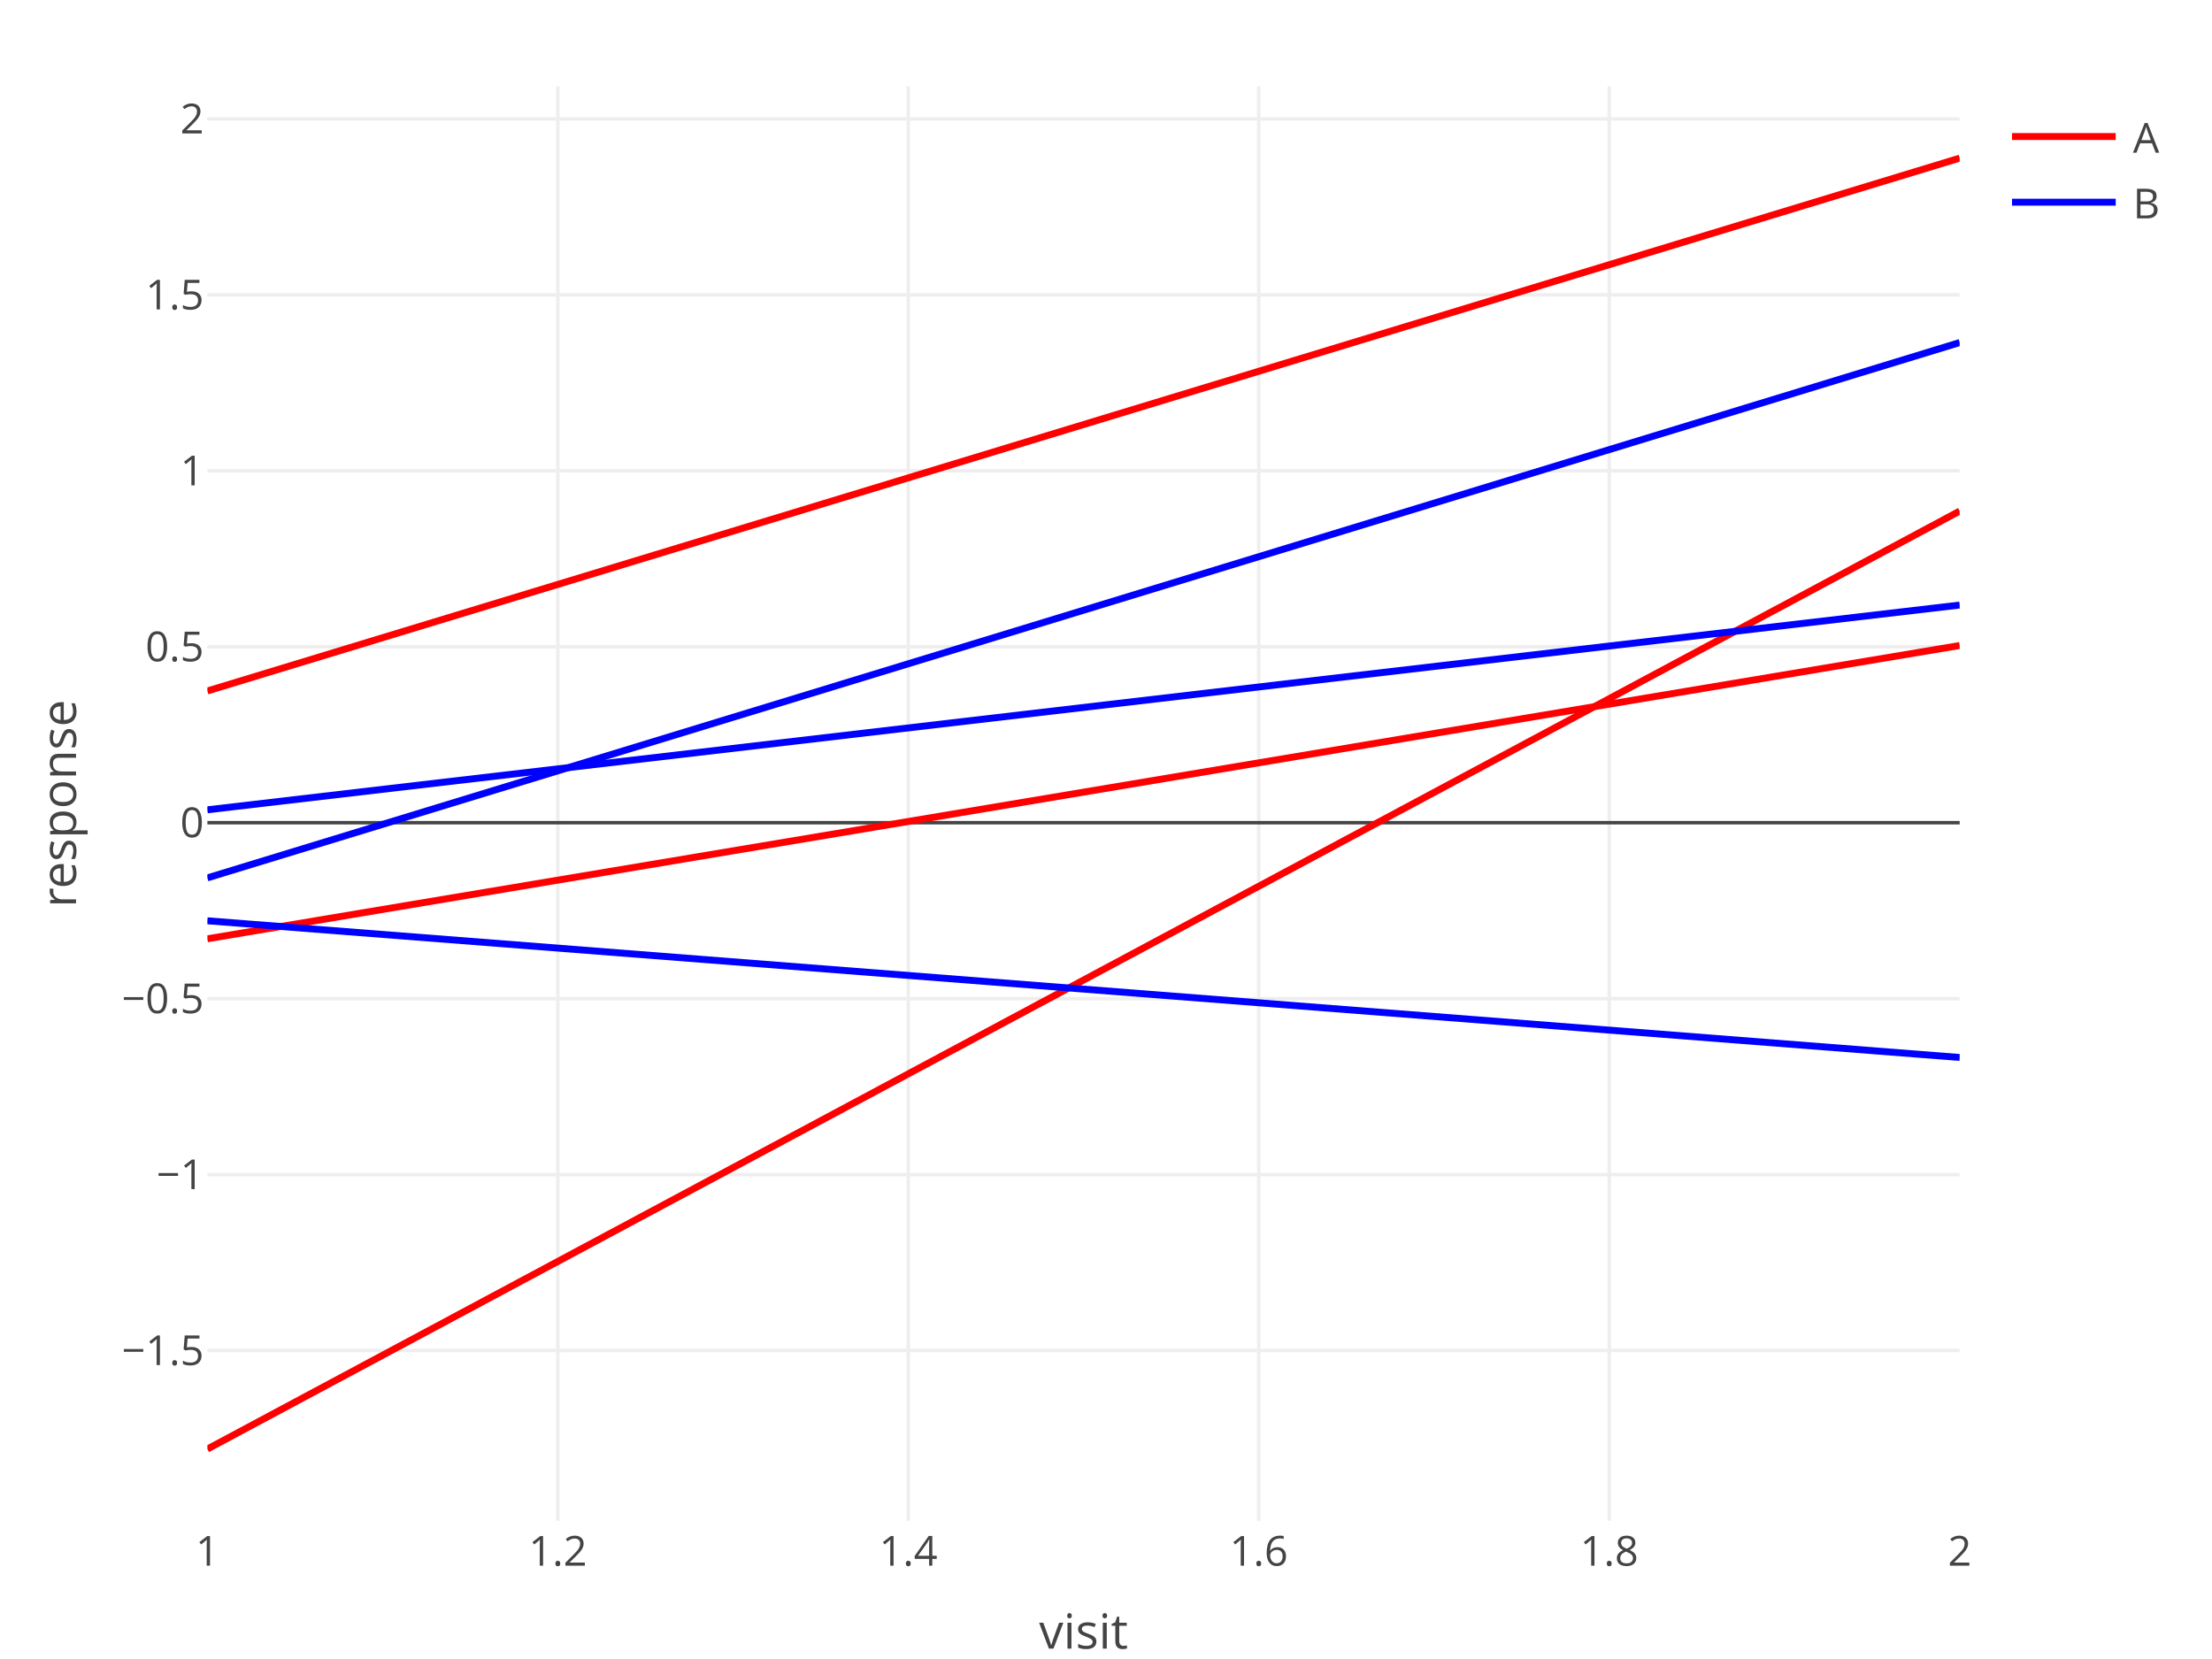
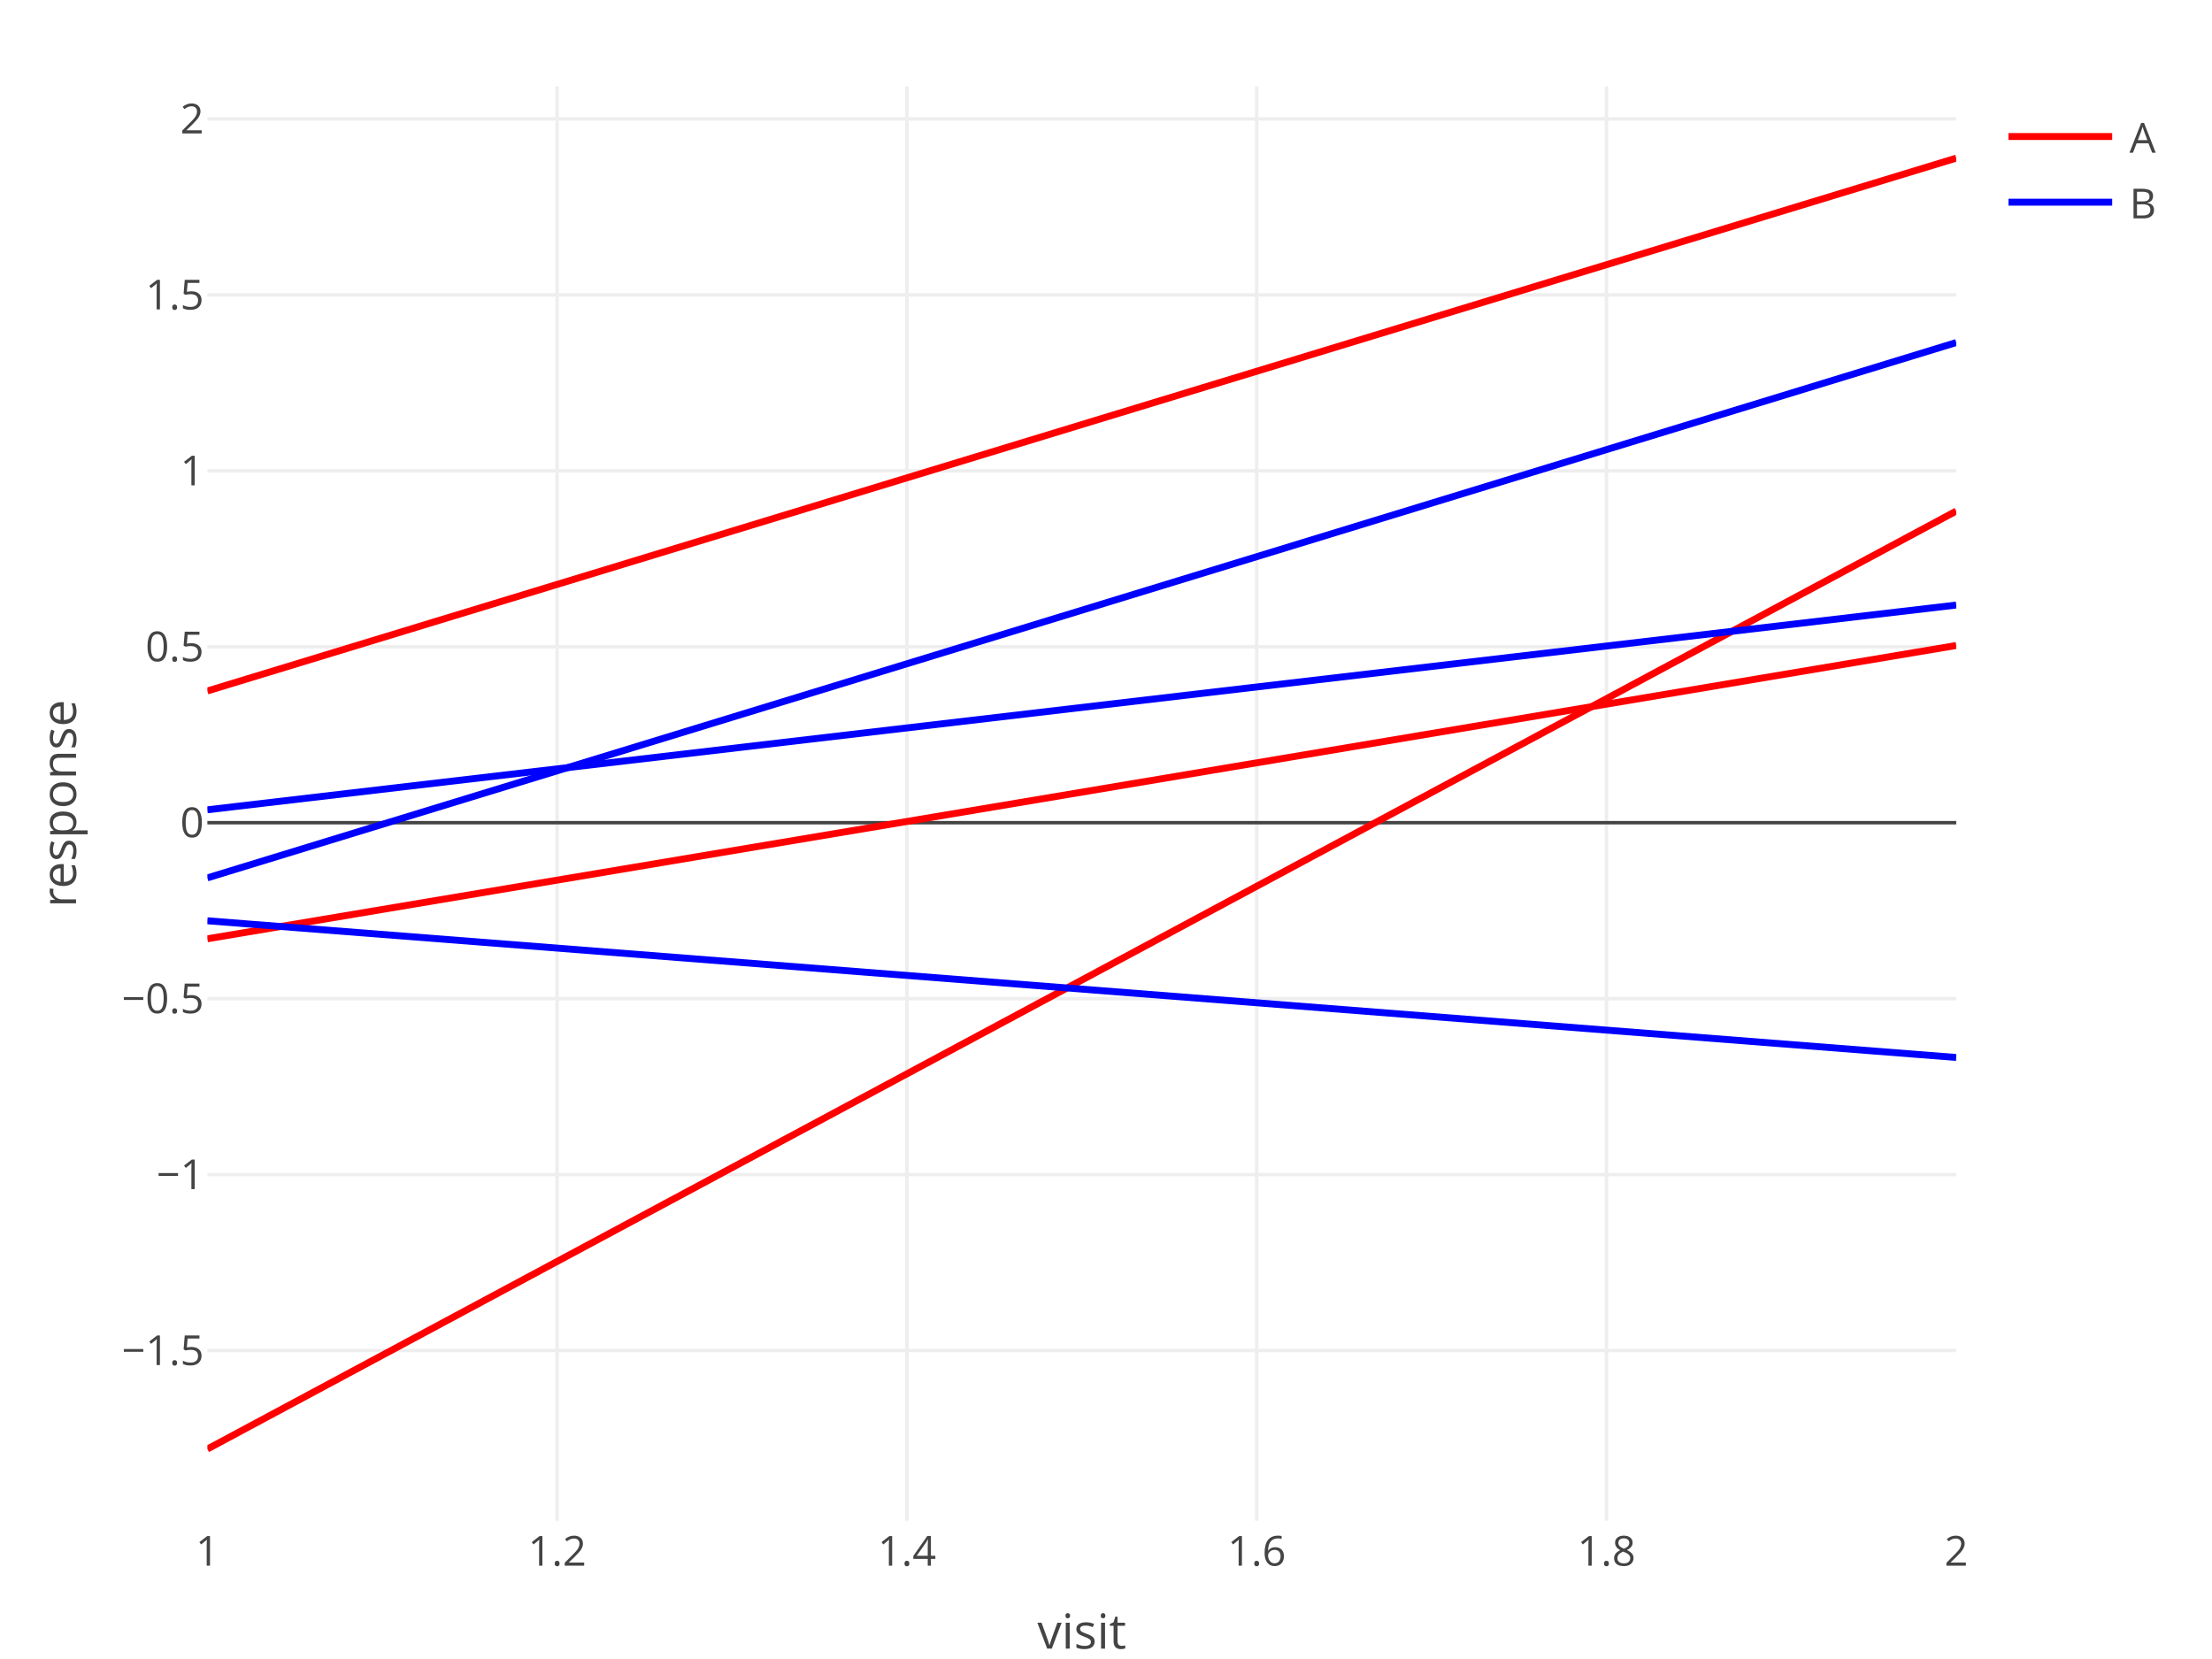
- <svg xmlns="http://www.w3.org/2000/svg" class="main-svg" width="640" height="480" viewBox="0 0 640 480">
+ <svg xmlns="http://www.w3.org/2000/svg" class="main-svg" width="640" height="480" style="" viewBox="0 0 640 480">
  <rect x="0" y="0" width="640" height="480" style="fill: rgb(255, 255, 255); fill-opacity: 1;" />
  <defs id="defs-">
    <g class="clips">
      <clipPath id="clipxyplot" class="plotclip">
-         <rect width="507" height="415" />
+         <rect width="506" height="415" />
      </clipPath>
      <clipPath class="axesclip" id="clipx">
-         <rect x="60" y="0" width="507" height="480" />
+         <rect x="60" y="0" width="506" height="480" />
      </clipPath>
      <clipPath class="axesclip" id="clipy">
        <rect x="0" y="25" width="640" height="415" />
      </clipPath>
      <clipPath class="axesclip" id="clipxy">
-         <rect x="60" y="25" width="507" height="415" />
+         <rect x="60" y="25" width="506" height="415" />
      </clipPath>
    </g>
    <g class="gradients" />
  </defs>
  <g class="bglayer" />
  <g class="layer-below">
    <g class="imagelayer" />
    <g class="shapelayer" />
  </g>
  <g class="cartesianlayer">
    <g class="subplot xy">
      <g class="layer-subplot">
        <g class="shapelayer" />
        <g class="imagelayer" />
      </g>
      <g class="gridlayer">
        <g class="x">
-           <path class="xgrid crisp" transform="translate(161.4,0)" d="M0,25v415" style="stroke: rgb(238, 238, 238); stroke-opacity: 1; stroke-width: 1px;" />
-           <path class="xgrid crisp" transform="translate(262.8,0)" d="M0,25v415" style="stroke: rgb(238, 238, 238); stroke-opacity: 1; stroke-width: 1px;" />
-           <path class="xgrid crisp" transform="translate(364.2,0)" d="M0,25v415" style="stroke: rgb(238, 238, 238); stroke-opacity: 1; stroke-width: 1px;" />
-           <path class="xgrid crisp" transform="translate(465.6,0)" d="M0,25v415" style="stroke: rgb(238, 238, 238); stroke-opacity: 1; stroke-width: 1px;" />
+           <path class="xgrid crisp" transform="translate(161.2,0)" d="M0,25v415" style="stroke: rgb(238, 238, 238); stroke-opacity: 1; stroke-width: 1px;" />
+           <path class="xgrid crisp" transform="translate(262.4,0)" d="M0,25v415" style="stroke: rgb(238, 238, 238); stroke-opacity: 1; stroke-width: 1px;" />
+           <path class="xgrid crisp" transform="translate(363.6,0)" d="M0,25v415" style="stroke: rgb(238, 238, 238); stroke-opacity: 1; stroke-width: 1px;" />
+           <path class="xgrid crisp" transform="translate(464.8,0)" d="M0,25v415" style="stroke: rgb(238, 238, 238); stroke-opacity: 1; stroke-width: 1px;" />
        </g>
        <g class="y">
-           <path class="ygrid crisp" transform="translate(0,390.75)" d="M60,0h507" style="stroke: rgb(238, 238, 238); stroke-opacity: 1; stroke-width: 1px;" />
-           <path class="ygrid crisp" transform="translate(0,339.85)" d="M60,0h507" style="stroke: rgb(238, 238, 238); stroke-opacity: 1; stroke-width: 1px;" />
-           <path class="ygrid crisp" transform="translate(0,288.94)" d="M60,0h507" style="stroke: rgb(238, 238, 238); stroke-opacity: 1; stroke-width: 1px;" />
-           <path class="ygrid crisp" transform="translate(0,187.13)" d="M60,0h507" style="stroke: rgb(238, 238, 238); stroke-opacity: 1; stroke-width: 1px;" />
-           <path class="ygrid crisp" transform="translate(0,136.22)" d="M60,0h507" style="stroke: rgb(238, 238, 238); stroke-opacity: 1; stroke-width: 1px;" />
-           <path class="ygrid crisp" transform="translate(0,85.32)" d="M60,0h507" style="stroke: rgb(238, 238, 238); stroke-opacity: 1; stroke-width: 1px;" />
-           <path class="ygrid crisp" transform="translate(0,34.41)" d="M60,0h507" style="stroke: rgb(238, 238, 238); stroke-opacity: 1; stroke-width: 1px;" />
+           <path class="ygrid crisp" transform="translate(0,390.75)" d="M60,0h506" style="stroke: rgb(238, 238, 238); stroke-opacity: 1; stroke-width: 1px;" />
+           <path class="ygrid crisp" transform="translate(0,339.85)" d="M60,0h506" style="stroke: rgb(238, 238, 238); stroke-opacity: 1; stroke-width: 1px;" />
+           <path class="ygrid crisp" transform="translate(0,288.94)" d="M60,0h506" style="stroke: rgb(238, 238, 238); stroke-opacity: 1; stroke-width: 1px;" />
+           <path class="ygrid crisp" transform="translate(0,187.13)" d="M60,0h506" style="stroke: rgb(238, 238, 238); stroke-opacity: 1; stroke-width: 1px;" />
+           <path class="ygrid crisp" transform="translate(0,136.22)" d="M60,0h506" style="stroke: rgb(238, 238, 238); stroke-opacity: 1; stroke-width: 1px;" />
+           <path class="ygrid crisp" transform="translate(0,85.32)" d="M60,0h506" style="stroke: rgb(238, 238, 238); stroke-opacity: 1; stroke-width: 1px;" />
+           <path class="ygrid crisp" transform="translate(0,34.41)" d="M60,0h506" style="stroke: rgb(238, 238, 238); stroke-opacity: 1; stroke-width: 1px;" />
        </g>
      </g>
      <g class="zerolinelayer">
-         <path class="yzl zl crisp" transform="translate(0,238.03)" d="M60,0h507" style="stroke: rgb(68, 68, 68); stroke-opacity: 1; stroke-width: 1px;" />
+         <path class="yzl zl crisp" transform="translate(0,238.03)" d="M60,0h506" style="stroke: rgb(68, 68, 68); stroke-opacity: 1; stroke-width: 1px;" />
      </g>
      <path class="xlines-below" />
      <path class="ylines-below" />
      <g class="overlines-below" />
      <g class="xaxislayer-below" />
      <g class="yaxislayer-below" />
      <g class="overaxes-below" />
      <g class="plot" transform="translate(60, 25)" clip-path="url('#clipxyplot')">
        <g class="scatterlayer mlayer">
          <g class="trace scatter trace-vdiffr-plotly-1" style="stroke-miterlimit: 2; opacity: 1;">
            <g class="fills" />
            <g class="errorbars" />
            <g class="lines">
-               <path class="js-line" d="M0,246.62L507,161.76" style="vector-effect: non-scaling-stroke; fill: none; stroke: rgb(255, 0, 0); stroke-opacity: 1; stroke-width: 2px; opacity: 1;" />
-               <path class="js-line" d="M0,174.92L507,20.75" style="vector-effect: non-scaling-stroke; fill: none; stroke: rgb(255, 0, 0); stroke-opacity: 1; stroke-width: 2px; opacity: 1;" />
-               <path class="js-line" d="M0,394.25L507,122.87" style="vector-effect: non-scaling-stroke; fill: none; stroke: rgb(255, 0, 0); stroke-opacity: 1; stroke-width: 2px; opacity: 1;" />
+               <path class="js-line" d="M0,246.62L506,161.76" style="vector-effect: non-scaling-stroke; fill: none; stroke: rgb(255, 0, 0); stroke-opacity: 1; stroke-width: 2px; opacity: 1;" />
+               <path class="js-line" d="M0,174.92L506,20.75" style="vector-effect: non-scaling-stroke; fill: none; stroke: rgb(255, 0, 0); stroke-opacity: 1; stroke-width: 2px; opacity: 1;" />
+               <path class="js-line" d="M0,394.25L506,122.87" style="vector-effect: non-scaling-stroke; fill: none; stroke: rgb(255, 0, 0); stroke-opacity: 1; stroke-width: 2px; opacity: 1;" />
            </g>
            <g class="points" />
            <g class="text" />
          </g>
          <g class="trace scatter trace-vdiffr-plotly-2" style="stroke-miterlimit: 2; opacity: 1;">
            <g class="fills" />
            <g class="errorbars" />
            <g class="lines">
-               <path class="js-line" d="M0,229L507,74.11" style="vector-effect: non-scaling-stroke; fill: none; stroke: rgb(0, 0, 255); stroke-opacity: 1; stroke-width: 2px; opacity: 1;" />
-               <path class="js-line" d="M0,209.3L507,150.06" style="vector-effect: non-scaling-stroke; fill: none; stroke: rgb(0, 0, 255); stroke-opacity: 1; stroke-width: 2px; opacity: 1;" />
-               <path class="js-line" d="M0,241.41L507,280.96" style="vector-effect: non-scaling-stroke; fill: none; stroke: rgb(0, 0, 255); stroke-opacity: 1; stroke-width: 2px; opacity: 1;" />
+               <path class="js-line" d="M0,229L506,74.11" style="vector-effect: non-scaling-stroke; fill: none; stroke: rgb(0, 0, 255); stroke-opacity: 1; stroke-width: 2px; opacity: 1;" />
+               <path class="js-line" d="M0,209.3L506,150.06" style="vector-effect: non-scaling-stroke; fill: none; stroke: rgb(0, 0, 255); stroke-opacity: 1; stroke-width: 2px; opacity: 1;" />
+               <path class="js-line" d="M0,241.41L506,280.96" style="vector-effect: non-scaling-stroke; fill: none; stroke: rgb(0, 0, 255); stroke-opacity: 1; stroke-width: 2px; opacity: 1;" />
            </g>
            <g class="points" />
            <g class="text" />
          </g>
        </g>
      </g>
      <g class="overplot" />
      <path class="xlines-above crisp" d="M0,0" style="fill: none;" />
      <path class="ylines-above crisp" d="M0,0" style="fill: none;" />
      <g class="overlines-above" />
      <g class="xaxislayer-above">
        <g class="xtick">
          <text text-anchor="middle" x="0" y="453" transform="translate(60,0)" style="font-family: 'Open Sans', verdana, arial, sans-serif; font-size: 12px; fill: rgb(68, 68, 68); fill-opacity: 1; white-space: pre;">1</text>
        </g>
        <g class="xtick">
-           <text text-anchor="middle" x="0" y="453" transform="translate(161.4,0)" style="font-family: 'Open Sans', verdana, arial, sans-serif; font-size: 12px; fill: rgb(68, 68, 68); fill-opacity: 1; white-space: pre;">1.2</text>
+           <text text-anchor="middle" x="0" y="453" transform="translate(161.2,0)" style="font-family: 'Open Sans', verdana, arial, sans-serif; font-size: 12px; fill: rgb(68, 68, 68); fill-opacity: 1; white-space: pre;">1.2</text>
        </g>
        <g class="xtick">
-           <text text-anchor="middle" x="0" y="453" transform="translate(262.8,0)" style="font-family: 'Open Sans', verdana, arial, sans-serif; font-size: 12px; fill: rgb(68, 68, 68); fill-opacity: 1; white-space: pre;">1.4</text>
+           <text text-anchor="middle" x="0" y="453" transform="translate(262.4,0)" style="font-family: 'Open Sans', verdana, arial, sans-serif; font-size: 12px; fill: rgb(68, 68, 68); fill-opacity: 1; white-space: pre;">1.4</text>
        </g>
        <g class="xtick">
-           <text text-anchor="middle" x="0" y="453" transform="translate(364.2,0)" style="font-family: 'Open Sans', verdana, arial, sans-serif; font-size: 12px; fill: rgb(68, 68, 68); fill-opacity: 1; white-space: pre;">1.6</text>
+           <text text-anchor="middle" x="0" y="453" transform="translate(363.6,0)" style="font-family: 'Open Sans', verdana, arial, sans-serif; font-size: 12px; fill: rgb(68, 68, 68); fill-opacity: 1; white-space: pre;">1.6</text>
        </g>
        <g class="xtick">
-           <text text-anchor="middle" x="0" y="453" transform="translate(465.6,0)" style="font-family: 'Open Sans', verdana, arial, sans-serif; font-size: 12px; fill: rgb(68, 68, 68); fill-opacity: 1; white-space: pre;">1.8</text>
+           <text text-anchor="middle" x="0" y="453" transform="translate(464.8,0)" style="font-family: 'Open Sans', verdana, arial, sans-serif; font-size: 12px; fill: rgb(68, 68, 68); fill-opacity: 1; white-space: pre;">1.8</text>
        </g>
        <g class="xtick">
-           <text text-anchor="middle" x="0" y="453" transform="translate(567,0)" style="font-family: 'Open Sans', verdana, arial, sans-serif; font-size: 12px; fill: rgb(68, 68, 68); fill-opacity: 1; white-space: pre;">2</text>
+           <text text-anchor="middle" x="0" y="453" transform="translate(566,0)" style="font-family: 'Open Sans', verdana, arial, sans-serif; font-size: 12px; fill: rgb(68, 68, 68); fill-opacity: 1; white-space: pre;">2</text>
        </g>
      </g>
      <g class="yaxislayer-above">
        <g class="ytick">
          <text text-anchor="end" x="59" y="4.2" transform="translate(0,390.75)" style="font-family: 'Open Sans', verdana, arial, sans-serif; font-size: 12px; fill: rgb(68, 68, 68); fill-opacity: 1; white-space: pre;">−1.5</text>
        </g>
        <g class="ytick">
          <text text-anchor="end" x="59" y="4.2" transform="translate(0,339.85)" style="font-family: 'Open Sans', verdana, arial, sans-serif; font-size: 12px; fill: rgb(68, 68, 68); fill-opacity: 1; white-space: pre;">−1</text>
        </g>
        <g class="ytick">
          <text text-anchor="end" x="59" y="4.2" transform="translate(0,288.94)" style="font-family: 'Open Sans', verdana, arial, sans-serif; font-size: 12px; fill: rgb(68, 68, 68); fill-opacity: 1; white-space: pre;">−0.5</text>
        </g>
        <g class="ytick">
          <text text-anchor="end" x="59" y="4.2" transform="translate(0,238.03)" style="font-family: 'Open Sans', verdana, arial, sans-serif; font-size: 12px; fill: rgb(68, 68, 68); fill-opacity: 1; white-space: pre;">0</text>
        </g>
        <g class="ytick">
          <text text-anchor="end" x="59" y="4.2" transform="translate(0,187.13)" style="font-family: 'Open Sans', verdana, arial, sans-serif; font-size: 12px; fill: rgb(68, 68, 68); fill-opacity: 1; white-space: pre;">0.5</text>
        </g>
        <g class="ytick">
          <text text-anchor="end" x="59" y="4.2" transform="translate(0,136.22)" style="font-family: 'Open Sans', verdana, arial, sans-serif; font-size: 12px; fill: rgb(68, 68, 68); fill-opacity: 1; white-space: pre;">1</text>
        </g>
        <g class="ytick">
          <text text-anchor="end" x="59" y="4.2" transform="translate(0,85.32)" style="font-family: 'Open Sans', verdana, arial, sans-serif; font-size: 12px; fill: rgb(68, 68, 68); fill-opacity: 1; white-space: pre;">1.5</text>
        </g>
        <g class="ytick">
          <text text-anchor="end" x="59" y="4.2" transform="translate(0,34.41)" style="font-family: 'Open Sans', verdana, arial, sans-serif; font-size: 12px; fill: rgb(68, 68, 68); fill-opacity: 1; white-space: pre;">2</text>
        </g>
      </g>
      <g class="overaxes-above" />
    </g>
  </g>
  <g class="polarlayer" />
  <g class="ternarylayer" />
  <g class="geolayer" />
  <g class="funnelarealayer" />
  <g class="pielayer" />
  <g class="treemaplayer" />
  <g class="sunburstlayer" />
  <g class="glimages" />
  <defs id="topdefs-">
    <g class="clips" />
    <clipPath id="legend">
-       <rect width="53" height="48" x="0" y="0" />
+       <rect width="54" height="48" x="0" y="0" />
    </clipPath>
  </defs>
  <g class="layer-above">
    <g class="imagelayer" />
    <g class="shapelayer" />
  </g>
  <g class="infolayer">
-     <g class="legend" pointer-events="all" transform="translate(577.14, 25)">
-       <rect class="bg" shape-rendering="crispEdges" width="53" height="48" x="0" y="0" style="stroke: rgb(68, 68, 68); stroke-opacity: 1; fill: rgb(255, 255, 255); fill-opacity: 1; stroke-width: 0px;" />
+     <g class="legend" pointer-events="all" transform="translate(576.12, 25)">
+       <rect class="bg" shape-rendering="crispEdges" width="54" height="48" x="0" y="0" style="stroke: rgb(68, 68, 68); stroke-opacity: 1; fill: rgb(255, 255, 255); fill-opacity: 1; stroke-width: 0px;" />
      <g class="scrollbox" transform="translate(0, 0)" clip-path="url('#legend')">
        <g class="groups">
          <g class="traces" transform="translate(0, 14.5)" style="opacity: 1;">
-             <text class="legendtext user-select-none" text-anchor="start" x="40" y="4.68" style="font-family: 'Open Sans', verdana, arial, sans-serif; font-size: 12px; fill: rgb(68, 68, 68); fill-opacity: 1; white-space: pre;">A</text>
+             <text class="legendtext" text-anchor="start" x="40" y="4.68" style="font-family: 'Open Sans', verdana, arial, sans-serif; font-size: 12px; fill: rgb(68, 68, 68); fill-opacity: 1; white-space: pre;">A</text>
            <g class="layers" style="opacity: 1;">
              <g class="legendfill" />
              <g class="legendlines">
                <path class="js-line" d="M5,0h30" style="fill: none; stroke: rgb(255, 0, 0); stroke-opacity: 1; stroke-width: 2px;" />
              </g>
              <g class="legendsymbols">
                <g class="legendpoints" />
              </g>
            </g>
-             <rect class="legendtoggle" pointer-events="all" x="0" y="-9.5" width="48" height="19" style="cursor: pointer; fill: rgb(0, 0, 0); fill-opacity: 0;" />
+             <rect class="legendtoggle" x="0" y="-9.5" width="48.016" height="19" style="fill: rgb(0, 0, 0); fill-opacity: 0;" />
          </g>
          <g class="traces" transform="translate(0, 33.5)" style="opacity: 1;">
-             <text class="legendtext user-select-none" text-anchor="start" x="40" y="4.68" style="font-family: 'Open Sans', verdana, arial, sans-serif; font-size: 12px; fill: rgb(68, 68, 68); fill-opacity: 1; white-space: pre;">B</text>
+             <text class="legendtext" text-anchor="start" x="40" y="4.68" style="font-family: 'Open Sans', verdana, arial, sans-serif; font-size: 12px; fill: rgb(68, 68, 68); fill-opacity: 1; white-space: pre;">B</text>
            <g class="layers" style="opacity: 1;">
              <g class="legendfill" />
              <g class="legendlines">
                <path class="js-line" d="M5,0h30" style="fill: none; stroke: rgb(0, 0, 255); stroke-opacity: 1; stroke-width: 2px;" />
              </g>
              <g class="legendsymbols">
                <g class="legendpoints" />
              </g>
            </g>
-             <rect class="legendtoggle" pointer-events="all" x="0" y="-9.5" width="48" height="19" style="cursor: pointer; fill: rgb(0, 0, 0); fill-opacity: 0;" />
+             <rect class="legendtoggle" x="0" y="-9.5" width="48.016" height="19" style="fill: rgb(0, 0, 0); fill-opacity: 0;" />
          </g>
        </g>
      </g>
      <rect class="scrollbar" rx="20" ry="3" width="0" height="0" x="0" y="0" style="fill: rgb(128, 139, 164); fill-opacity: 1;" />
    </g>
    <g class="g-gtitle" />
    <g class="g-xtitle" transform="translate(0,-15)">
-       <text class="xtitle" x="313.5" y="492" text-anchor="middle" style="font-family: 'Open Sans', verdana, arial, sans-serif; font-size: 14px; fill: rgb(68, 68, 68); opacity: 1; font-weight: normal; white-space: pre;">visit</text>
+       <text class="xtitle" x="313" y="492" text-anchor="middle" style="font-family: 'Open Sans', verdana, arial, sans-serif; font-size: 14px; fill: rgb(68, 68, 68); opacity: 1; font-weight: normal; white-space: pre;">visit</text>
    </g>
    <g class="g-ytitle">
      <text class="ytitle" transform="rotate(-90,22,232.5)" x="22" y="232.5" text-anchor="middle" style="font-family: 'Open Sans', verdana, arial, sans-serif; font-size: 14px; fill: rgb(68, 68, 68); opacity: 1; font-weight: normal; white-space: pre;">response</text>
    </g>
  </g>
</svg>
